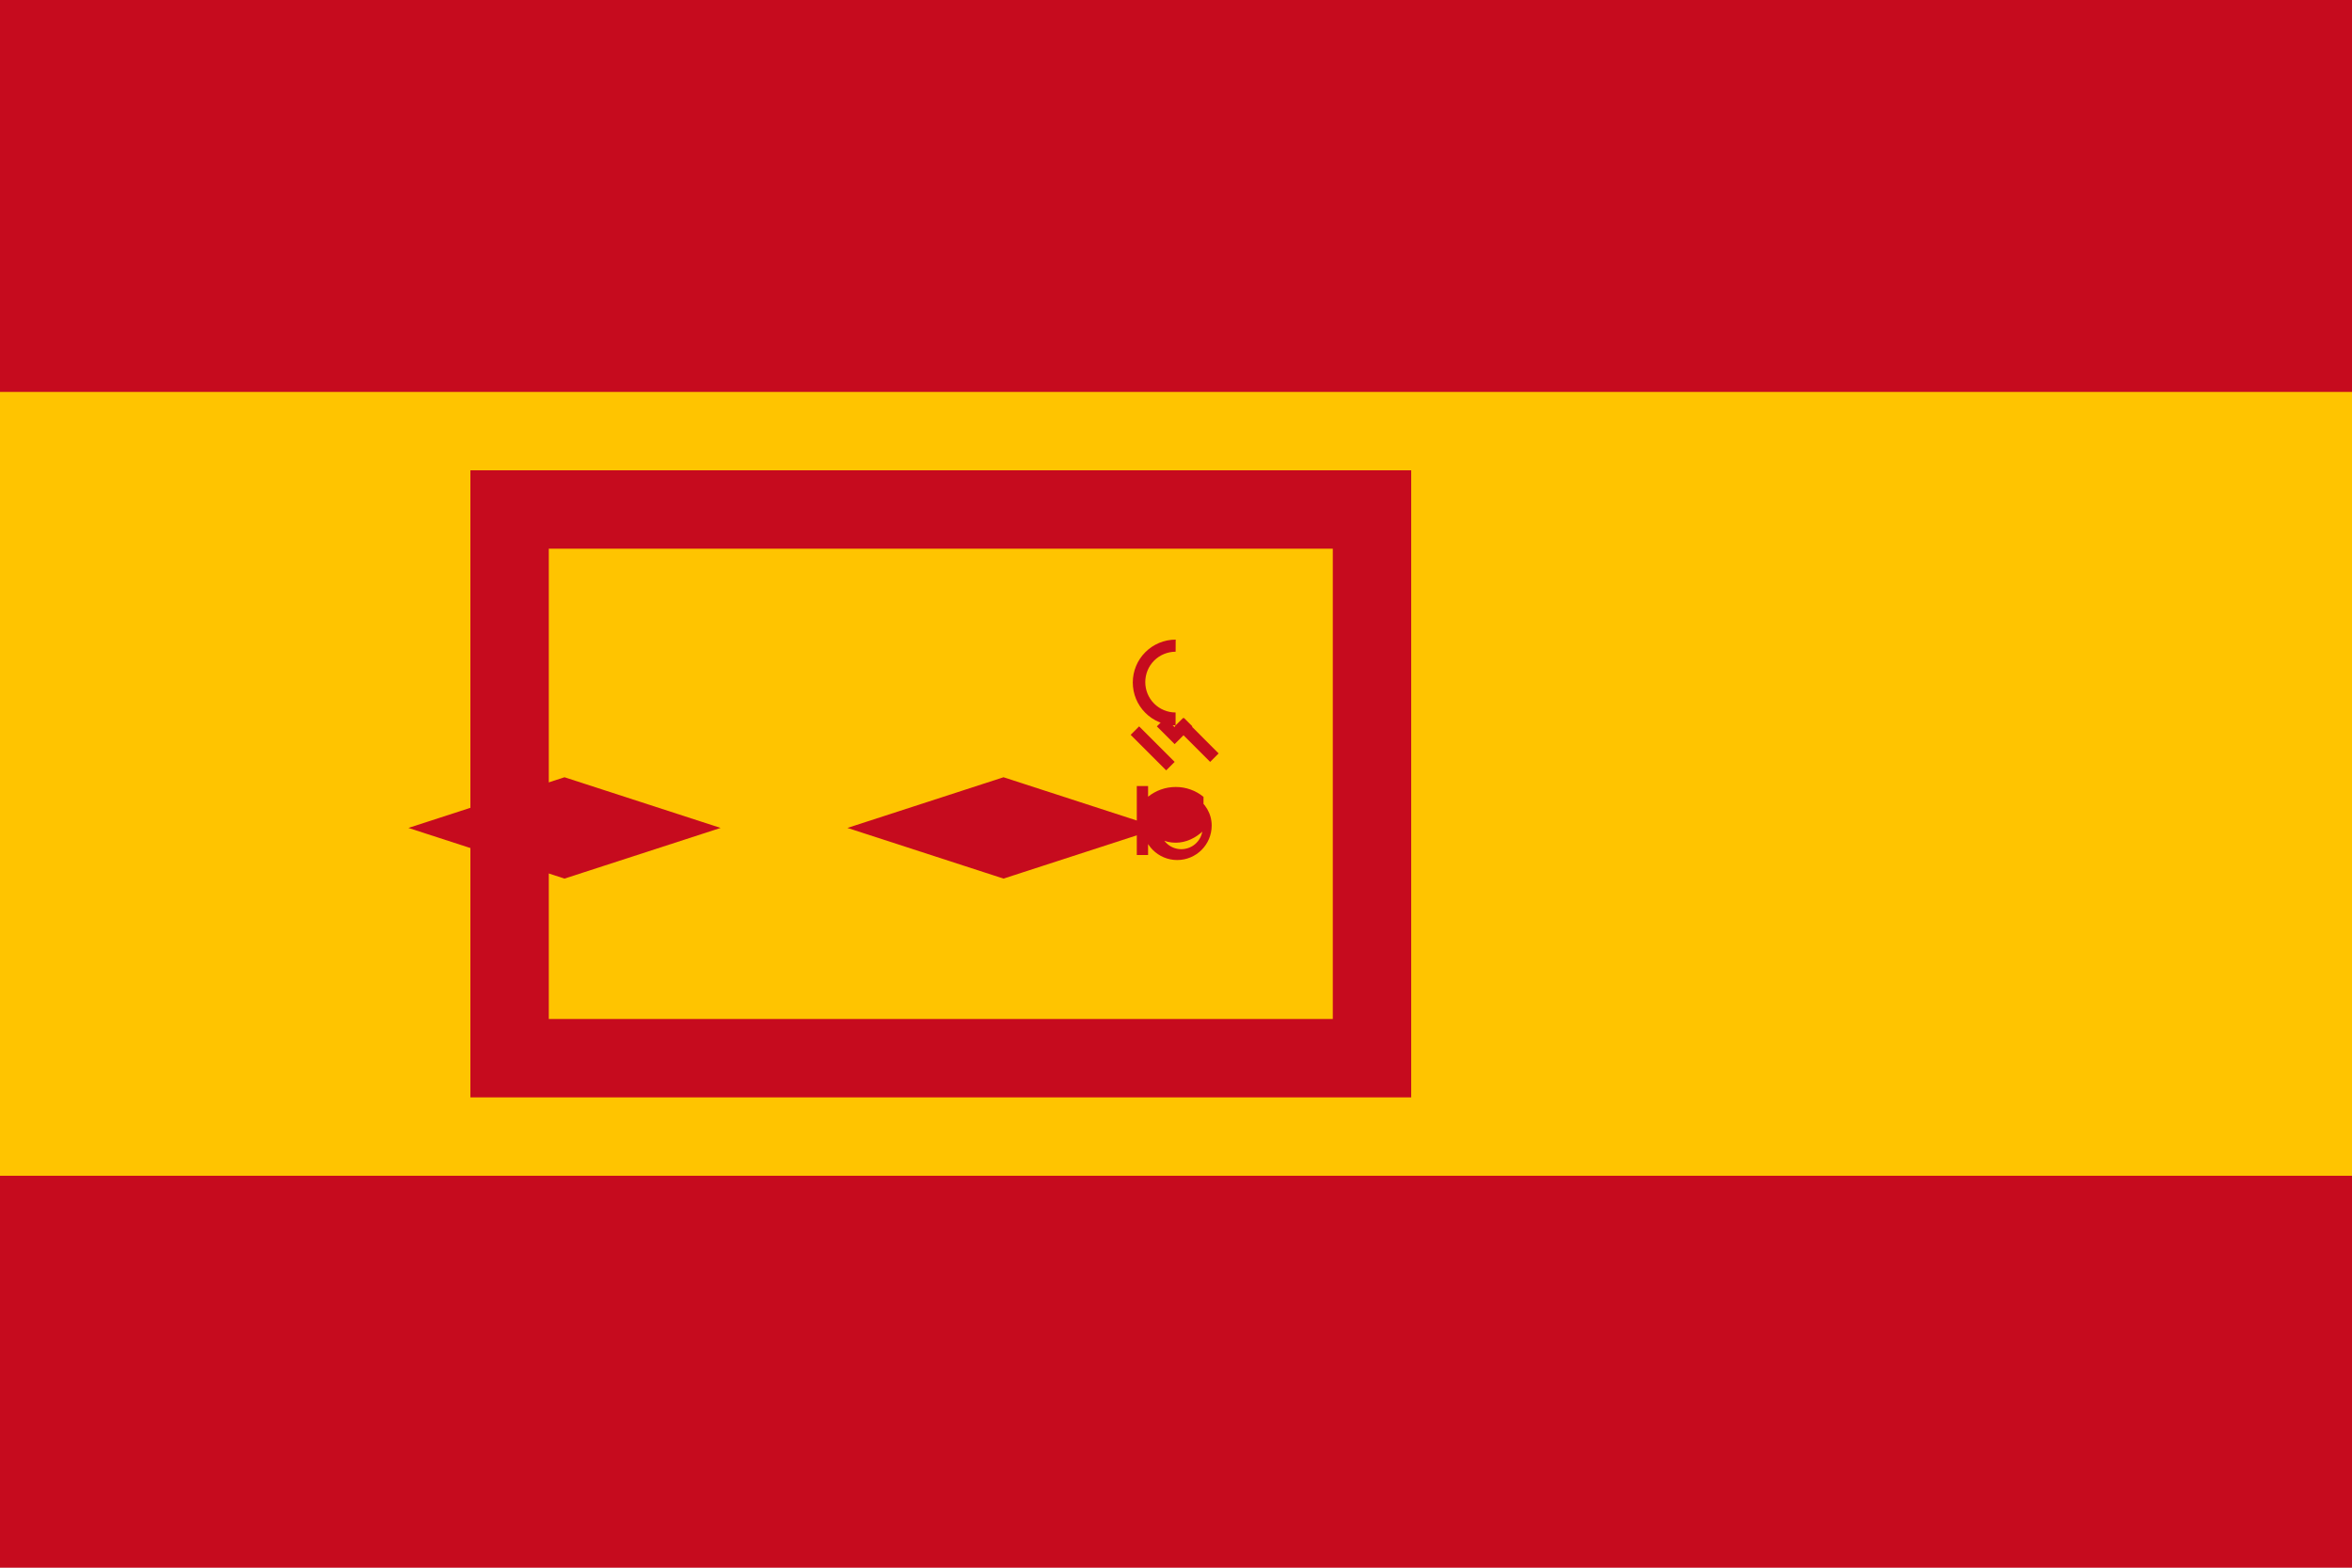
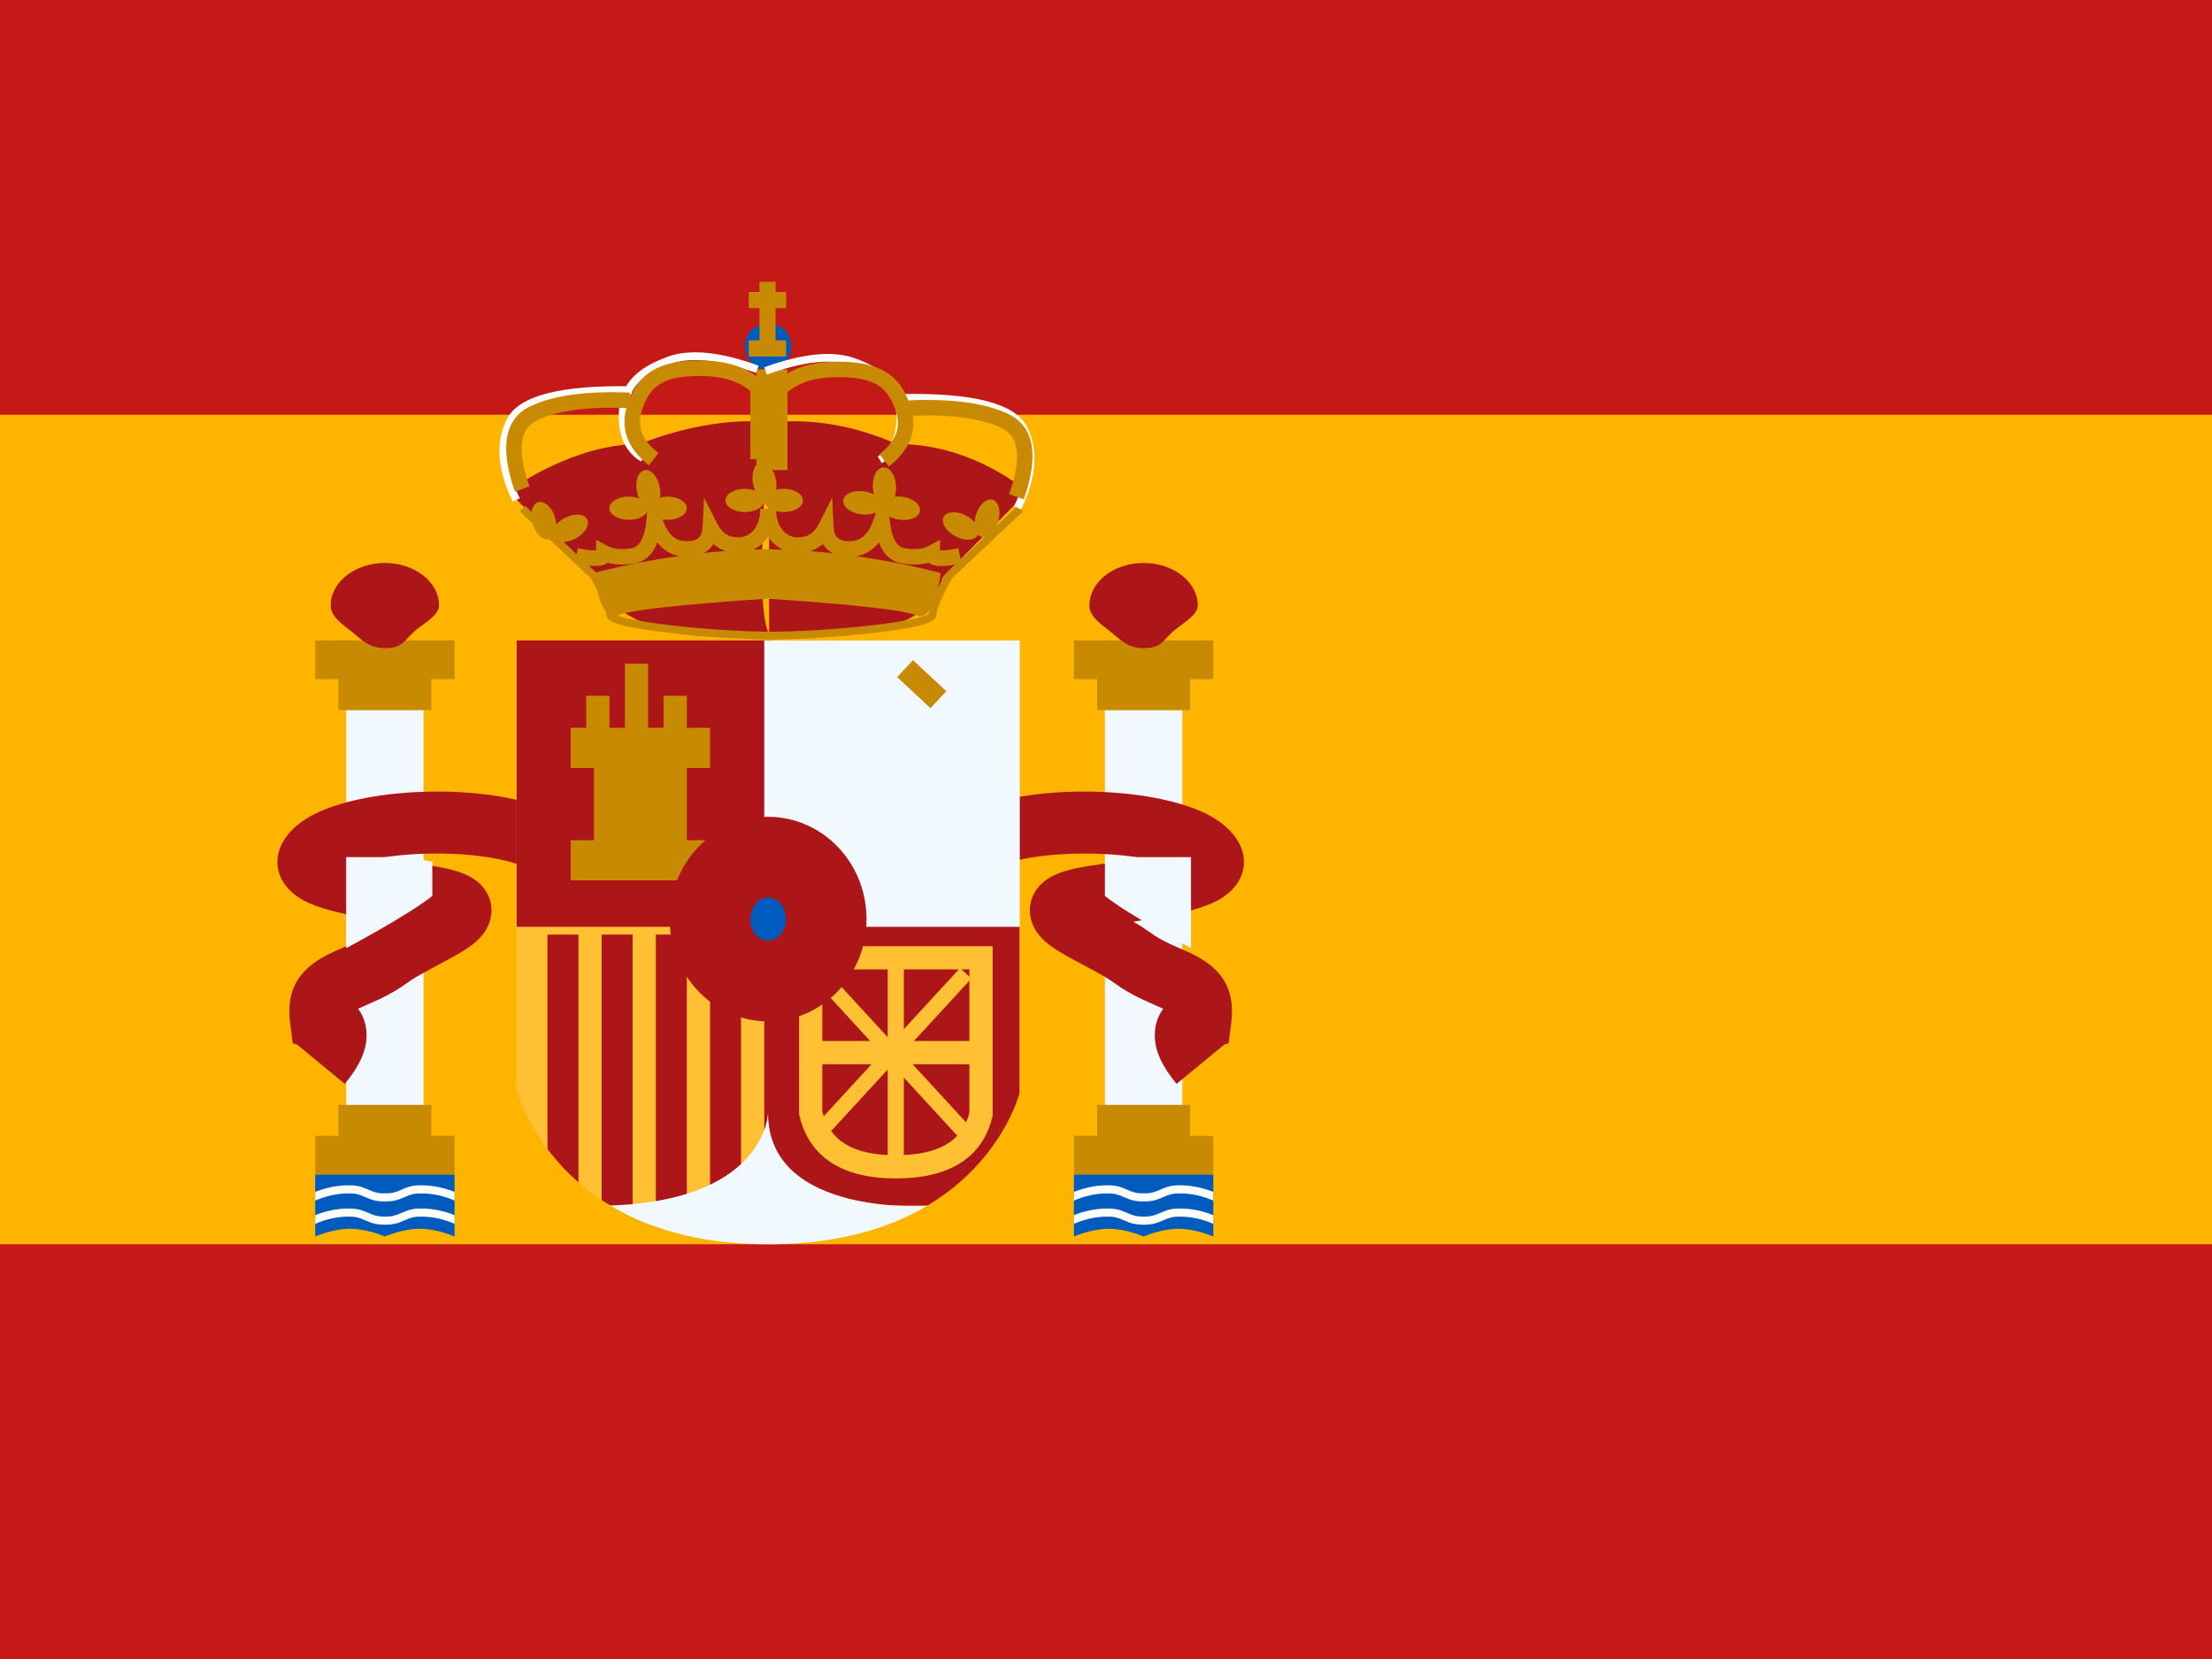
- <svg xmlns="http://www.w3.org/2000/svg" width="750" height="500" viewBox="0 0 750 500">
-   <rect width="750" height="500" fill="#c60b1e" />
-   <rect width="750" height="250" fill="#ffc400" y="125" />
-   <path d="M298.77 250 260 279.36v-58.72zm53.06 0-38.77 29.36v-58.72zm-106.11 0-38.77 29.36v-58.72z" fill="#c60b1e" />
-   <rect width="300" height="200" fill="#c60b1e" x="150" y="150" />
-   <rect width="250" height="150" fill="#ffc400" x="175" y="175" />
-   <path d="M374.9 204c-3.64 0-7.1 1.43-9.67 4-2.58 2.57-4 6.03-4.01 9.67 0 3.63 1.42 7.1 3.99 9.67 2.56 2.57 6.02 4 9.66 4v-4.1c-2.57 0-5.03-1.02-6.85-2.84a9.74 9.74 0 0 1 0-13.7 9.7 9.7 0 0 1 6.86-2.84Zm-5.33 50.15c-3.07 1.99-5.19 5.34-5.19 9.15 0 6.07 4.92 11 11 11s11-4.93 11-11c0-3.85-2.08-7.16-5.18-9.15v4.82c1.4 1.24 2.3 3.05 2.29 5.07 0 3.76-3.04 6.8-6.8 6.8-3.75 0-6.8-3.04-6.8-6.8 0-2.11 1-4 2.4-5.02zm14.2 0a13.9 13.9 0 0 0-8.87-3.15c-3.33 0-6.4 1.17-8.8 3.1v-3.4h-3.6v22h3.6v-8.27a11 11 0 0 0 8.8 4.34c3.35 0 6.38-1.5 8.87-3.86zm-9.2-11.15-11.33-11.33-2.7 2.7 11.33 11.33zm0-11.33 11.32 11.33 2.7-2.7-11.31-11.33zm0 5.66 5.66-5.66-2.7-2.7-2.96 2.96-2.97-2.96-2.7 2.7z" fill="#c60b1e" style="paint-order:markers fill stroke" />
-   <path d="m320 250 43.3 14.06L320 278.12l-43.3-14.06zm-139.99 0-43.3 14.06 43.3 14.06 43.3-14.06z" fill="#c60b1e" stroke="#c60b1e" stroke-width="4" />
+ <svg xmlns="http://www.w3.org/2000/svg" width="32" height="24" viewBox="0 0 32 24" fill="none">
+   <g clip-path="url(#clip0_270_67387)">
+     <rect width="32" height="24" fill="white" />
+     <path fill-rule="evenodd" clip-rule="evenodd" d="M0 0V24H32V0H0Z" fill="#FFB400" />
+     <mask id="mask0_270_67387" style="mask-type:luminance" maskUnits="userSpaceOnUse" x="0" y="0" width="32" height="24">
+       <path fill-rule="evenodd" clip-rule="evenodd" d="M0 0V24H32V0H0Z" fill="white" />
+     </mask>
+     <g mask="url(#mask0_270_67387)">
+       <path fill-rule="evenodd" clip-rule="evenodd" d="M0 0V6H32V0H0Z" fill="#C51918" />
+       <path fill-rule="evenodd" clip-rule="evenodd" d="M0 18V24H32V18H0Z" fill="#C51918" />
+       <rect x="5.008" y="10.272" width="1.12" height="5.824" fill="#F1F9FF" />
+       <path fill-rule="evenodd" clip-rule="evenodd" d="M6.576 9.264H4.56V9.824H4.896V10.272H6.24V9.824H6.576V9.264Z" fill="#C88A02" />
+       <path fill-rule="evenodd" clip-rule="evenodd" d="M6.24 16.432H6.576V16.992H4.56V16.432H4.896V15.984H6.24V16.432Z" fill="#C88A02" />
+       <path fill-rule="evenodd" clip-rule="evenodd" d="M5.568 9.376C5.812 9.376 5.837 9.284 5.98 9.147C6.092 9.041 6.352 8.909 6.352 8.76C6.352 8.42 6.001 8.144 5.568 8.144C5.135 8.144 4.784 8.42 4.784 8.76C4.784 8.926 4.963 9.036 5.099 9.147C5.241 9.264 5.346 9.376 5.568 9.376Z" fill="#AD1619" />
+       <path fill-rule="evenodd" clip-rule="evenodd" d="M4.56 16.992H6.576V17.888C6.576 17.888 6.324 17.776 6.072 17.776C5.82 17.776 5.568 17.888 5.568 17.888C5.568 17.888 5.316 17.776 5.064 17.776C4.812 17.776 4.56 17.888 4.56 17.888V16.992Z" fill="#005BBF" />
+       <mask id="mask1_270_67387" style="mask-type:luminance" maskUnits="userSpaceOnUse" x="4" y="16" width="3" height="2">
+         <path fill-rule="evenodd" clip-rule="evenodd" d="M4.56 16.992H6.576V17.888C6.576 17.888 6.324 17.776 6.072 17.776C5.82 17.776 5.568 17.888 5.568 17.888C5.568 17.888 5.316 17.776 5.064 17.776C4.812 17.776 4.56 17.888 4.56 17.888V16.992Z" fill="white" />
+       </mask>
+       <g mask="url(#mask1_270_67387)">
+         <path d="M4.542 17.712L4.498 17.605C4.679 17.524 4.862 17.483 5.044 17.483C5.162 17.483 5.224 17.5 5.328 17.546C5.42 17.587 5.468 17.6 5.568 17.6C5.669 17.6 5.717 17.587 5.809 17.546C5.913 17.5 5.975 17.483 6.093 17.483C6.275 17.483 6.457 17.524 6.639 17.605L6.595 17.712C6.427 17.637 6.26 17.6 6.093 17.6C5.992 17.6 5.944 17.613 5.853 17.654C5.748 17.7 5.686 17.717 5.568 17.717C5.45 17.717 5.389 17.7 5.284 17.654C5.192 17.613 5.145 17.6 5.044 17.6C4.877 17.6 4.71 17.637 4.542 17.712Z" fill="white" />
+         <path d="M4.542 17.376L4.498 17.269C4.679 17.188 4.862 17.147 5.044 17.147C5.162 17.147 5.224 17.164 5.328 17.21C5.42 17.251 5.468 17.264 5.568 17.264C5.669 17.264 5.717 17.251 5.809 17.21C5.913 17.164 5.975 17.147 6.093 17.147C6.275 17.147 6.457 17.188 6.639 17.269L6.595 17.376C6.427 17.301 6.26 17.264 6.093 17.264C5.992 17.264 5.944 17.277 5.853 17.318C5.748 17.364 5.686 17.381 5.568 17.381C5.45 17.381 5.389 17.364 5.284 17.318C5.192 17.277 5.145 17.264 5.044 17.264C4.877 17.264 4.71 17.301 4.542 17.376Z" fill="white" />
+       </g>
+       <rect x="15.984" y="10.272" width="1.12" height="5.824" fill="#F1F9FF" />
+       <path fill-rule="evenodd" clip-rule="evenodd" d="M17.552 9.264H15.536V9.824H15.872V10.272H17.216V9.824H17.552V9.264Z" fill="#C88A02" />
+       <path fill-rule="evenodd" clip-rule="evenodd" d="M17.216 16.432H17.552V16.992H15.536V16.432H15.872V15.984H17.216V16.432Z" fill="#C88A02" />
+       <path fill-rule="evenodd" clip-rule="evenodd" d="M16.544 9.376C16.788 9.376 16.812 9.284 16.956 9.147C17.068 9.041 17.328 8.909 17.328 8.76C17.328 8.42 16.977 8.144 16.544 8.144C16.111 8.144 15.76 8.42 15.76 8.76C15.76 8.926 15.939 9.036 16.075 9.147C16.217 9.264 16.322 9.376 16.544 9.376Z" fill="#AD1619" />
+       <path fill-rule="evenodd" clip-rule="evenodd" d="M15.536 16.992H17.552V17.888C17.552 17.888 17.3 17.776 17.048 17.776C16.796 17.776 16.544 17.888 16.544 17.888C16.544 17.888 16.292 17.776 16.04 17.776C15.788 17.776 15.536 17.888 15.536 17.888V16.992Z" fill="#005BBF" />
+       <mask id="mask2_270_67387" style="mask-type:luminance" maskUnits="userSpaceOnUse" x="15" y="16" width="3" height="2">
+         <path fill-rule="evenodd" clip-rule="evenodd" d="M15.536 16.992H17.552V17.888C17.552 17.888 17.3 17.776 17.048 17.776C16.796 17.776 16.544 17.888 16.544 17.888C16.544 17.888 16.292 17.776 16.04 17.776C15.788 17.776 15.536 17.888 15.536 17.888V16.992Z" fill="white" />
+       </mask>
+       <g mask="url(#mask2_270_67387)">
+         <path d="M15.518 17.712L15.474 17.605C15.655 17.524 15.838 17.483 16.02 17.483C16.138 17.483 16.2 17.5 16.304 17.546C16.396 17.587 16.444 17.6 16.544 17.6C16.645 17.6 16.693 17.587 16.785 17.546C16.889 17.5 16.951 17.483 17.069 17.483C17.251 17.483 17.433 17.524 17.615 17.605L17.571 17.712C17.403 17.637 17.236 17.6 17.069 17.6C16.968 17.6 16.921 17.613 16.828 17.654C16.724 17.7 16.662 17.717 16.544 17.717C16.427 17.717 16.365 17.7 16.26 17.654C16.168 17.613 16.121 17.6 16.02 17.6C15.853 17.6 15.686 17.637 15.518 17.712Z" fill="white" />
+         <path d="M15.518 17.376L15.474 17.269C15.655 17.188 15.838 17.147 16.02 17.147C16.138 17.147 16.2 17.164 16.304 17.21C16.396 17.251 16.444 17.264 16.544 17.264C16.645 17.264 16.693 17.251 16.785 17.21C16.889 17.164 16.951 17.147 17.069 17.147C17.251 17.147 17.433 17.188 17.615 17.269L17.571 17.376C17.403 17.301 17.236 17.264 17.069 17.264C16.968 17.264 16.921 17.277 16.828 17.318C16.724 17.364 16.662 17.381 16.544 17.381C16.427 17.381 16.365 17.364 16.26 17.318C16.168 17.277 16.121 17.264 16.02 17.264C15.853 17.264 15.686 17.301 15.518 17.376Z" fill="white" />
+       </g>
+       <path fill-rule="evenodd" clip-rule="evenodd" d="M4.988 15.68C5.19 15.435 5.303 15.212 5.303 14.976C5.303 14.827 5.258 14.698 5.181 14.593L5.194 14.587C5.193 14.587 5.415 14.49 5.493 14.453C5.637 14.384 5.764 14.311 5.888 14.221C5.967 14.163 6.073 14.101 6.234 14.014C6.262 13.999 6.338 13.959 6.386 13.933L6.427 13.911C6.505 13.87 6.564 13.838 6.618 13.806C6.787 13.708 6.899 13.627 6.985 13.518C7.187 13.261 7.145 12.913 6.861 12.72C6.722 12.626 6.535 12.571 6.26 12.528L6.203 12.52C6.109 12.505 5.928 12.477 5.866 12.467C5.735 12.447 5.617 12.428 5.513 12.409C6.201 12.295 7.184 12.337 7.617 12.56L8.028 11.764C7.147 11.309 5.138 11.355 4.388 11.872C3.838 12.251 3.912 12.824 4.484 13.07C4.724 13.173 5.035 13.242 5.612 13.334C5.516 13.39 5.436 13.442 5.361 13.496C5.285 13.551 5.204 13.598 5.106 13.645C5.058 13.668 4.919 13.729 4.855 13.757L4.855 13.757L4.855 13.757L4.823 13.771C4.357 13.983 4.13 14.277 4.198 14.806L4.235 15.092L4.3 15.113L4.988 15.68ZM4.412 14.939L4.41 14.943L4.411 14.941L4.412 14.939ZM16.706 14.976C16.706 15.212 16.819 15.435 17.021 15.68L17.709 15.113L17.774 15.092L17.811 14.806C17.878 14.277 17.652 13.983 17.186 13.771L17.154 13.757C17.09 13.729 16.95 13.668 16.903 13.645C16.805 13.598 16.724 13.551 16.648 13.496C16.573 13.442 16.493 13.39 16.396 13.334C16.973 13.242 17.285 13.173 17.524 13.07C18.097 12.824 18.171 12.251 17.62 11.872C16.87 11.355 14.862 11.309 13.981 11.764L14.392 12.56C14.825 12.337 15.808 12.295 16.496 12.409C16.392 12.428 16.274 12.447 16.142 12.467C16.081 12.477 15.9 12.505 15.806 12.52L15.806 12.52L15.749 12.528C15.474 12.571 15.287 12.626 15.148 12.72C14.864 12.913 14.822 13.261 15.024 13.518C15.11 13.627 15.222 13.708 15.391 13.806C15.445 13.838 15.503 13.87 15.582 13.911L15.623 13.933C15.671 13.959 15.747 13.999 15.774 14.014C15.936 14.101 16.042 14.163 16.121 14.221C16.245 14.311 16.372 14.384 16.516 14.453C16.593 14.49 16.816 14.587 16.815 14.587L16.828 14.593C16.75 14.698 16.706 14.827 16.706 14.976Z" fill="#AD1619" />
+       <path d="M5.923 12.4L6.254 12.468V12.961C5.902 13.242 5.008 13.716 5.008 13.716V12.4H5.923Z" fill="#F1F9FF" />
+       <path d="M16.315 12.4L15.984 12.468V12.961C16.336 13.242 17.23 13.716 17.23 13.716V12.4H16.315Z" fill="#F1F9FF" />
+       <path fill-rule="evenodd" clip-rule="evenodd" d="M14.776 7.206V7.042C14.2 6.629 13.597 6.422 12.966 6.422C12.362 6.154 11.75 6.051 11.131 6.11C11.131 6.108 11.131 6.107 11.131 6.107C10.2 6.016 9.262 6.422 9.262 6.422C8.316 6.422 7.452 7.042 7.452 7.042V7.206L8.582 8.34C8.582 8.34 8.9 9.432 11.127 9.176V9.179C11.127 9.179 12.601 9.138 12.704 9.104C12.746 9.09 12.788 9.078 12.832 9.065C13.121 8.981 13.45 8.885 13.646 8.34L14.776 7.206ZM11.127 6.161C11.094 6.538 10.911 8.815 11.127 9.168V6.161Z" fill="#AD1619" />
+       <path fill-rule="evenodd" clip-rule="evenodd" d="M8.314 8.15L8.314 8.146L7.52 7.398L7.597 7.317L8.342 8.018L8.361 7.931C8.483 7.957 8.572 7.967 8.624 7.961V7.809L8.79 7.899C8.871 7.943 8.988 7.955 9.141 7.93C9.254 7.911 9.33 7.78 9.354 7.502L9.405 6.939L9.573 7.478C9.649 7.722 9.765 7.83 9.931 7.83C10.092 7.83 10.157 7.771 10.164 7.621L10.185 7.198L10.376 7.576C10.445 7.712 10.54 7.774 10.675 7.774C10.869 7.774 10.998 7.613 10.998 7.36H11.002H11.222H11.226C11.226 7.613 11.355 7.774 11.548 7.774C11.684 7.774 11.779 7.712 11.848 7.576L12.039 7.198L12.06 7.621C12.067 7.771 12.132 7.83 12.293 7.83C12.459 7.83 12.575 7.722 12.651 7.478L12.819 6.939L12.869 7.502C12.894 7.78 12.97 7.911 13.083 7.93C13.236 7.955 13.353 7.943 13.434 7.899L13.599 7.809V7.961C13.651 7.967 13.741 7.957 13.863 7.931L13.898 8.094L14.723 7.317L14.8 7.398L13.773 8.365C13.623 8.641 13.547 8.823 13.547 8.899C13.547 9.014 13.247 9.083 12.661 9.153C12.202 9.208 11.66 9.245 11.216 9.251V9.252L11.16 9.251L11.104 9.252V9.251C10.66 9.245 10.118 9.208 9.659 9.153C9.073 9.083 8.772 9.014 8.772 8.899C8.772 8.885 8.77 8.866 8.764 8.845C8.705 8.769 8.664 8.646 8.636 8.535C8.61 8.483 8.58 8.426 8.547 8.365L8.319 8.151L8.314 8.15ZM13.819 8.168C13.636 8.2 13.503 8.197 13.433 8.14C13.323 8.172 13.194 8.175 13.047 8.151C12.89 8.125 12.78 8.021 12.714 7.847C12.628 7.957 12.52 8.024 12.389 8.046C13.106 8.148 13.608 8.291 13.608 8.291C13.608 8.291 13.596 8.397 13.566 8.522C13.597 8.456 13.635 8.384 13.679 8.304L13.69 8.29L13.819 8.168ZM12.051 8.004C11.989 7.973 11.939 7.928 11.903 7.87C11.85 7.917 11.789 7.951 11.721 7.973C11.834 7.981 11.944 7.992 12.051 8.004ZM11.326 7.951C11.239 7.911 11.166 7.846 11.112 7.763C11.058 7.846 10.986 7.91 10.9 7.95C10.951 7.949 11.002 7.948 11.054 7.947V7.946L11.099 7.947L11.144 7.946V7.947C11.205 7.948 11.266 7.949 11.326 7.951ZM8.622 8.282L8.518 8.184C8.643 8.196 8.736 8.184 8.791 8.14C8.901 8.172 9.03 8.175 9.177 8.151C9.334 8.125 9.444 8.021 9.509 7.847C9.593 7.953 9.698 8.02 9.823 8.044C9.205 8.131 8.744 8.249 8.622 8.282ZM10.498 7.971C10.389 7.979 10.283 7.989 10.18 8C10.239 7.969 10.286 7.926 10.321 7.87C10.373 7.916 10.432 7.95 10.498 7.971ZM13.253 8.901C13.332 8.938 13.394 8.901 13.444 8.831C13.44 8.85 13.437 8.868 13.436 8.884C13.43 8.888 13.419 8.893 13.406 8.899C13.369 8.914 13.313 8.931 13.24 8.947C13.096 8.98 12.891 9.013 12.648 9.042C12.173 9.099 11.609 9.136 11.16 9.139C10.711 9.136 10.147 9.099 9.672 9.042C9.429 9.013 9.224 8.98 9.08 8.947C9.019 8.933 8.969 8.919 8.933 8.906C8.937 8.905 8.941 8.903 8.945 8.901C9.19 8.787 10.808 8.679 11.099 8.661C11.39 8.679 13.008 8.787 13.253 8.901ZM13.561 8.881L13.56 8.882L13.561 8.881L13.562 8.881L13.561 8.881Z" fill="#C88A02" />
+       <path fill-rule="evenodd" clip-rule="evenodd" d="M11.112 5.347C11.298 5.347 11.448 5.197 11.448 5.011C11.448 4.826 11.298 4.675 11.112 4.675C10.927 4.675 10.776 4.826 10.776 5.011C10.776 5.197 10.927 5.347 11.112 5.347Z" fill="#005BBF" />
+       <path fill-rule="evenodd" clip-rule="evenodd" d="M10.894 6.997C10.901 7.034 10.912 7.068 10.926 7.099C10.883 7.082 10.831 7.072 10.776 7.072C10.621 7.072 10.496 7.148 10.496 7.24C10.496 7.333 10.621 7.408 10.776 7.408C10.931 7.408 11.056 7.333 11.056 7.24C11.056 7.333 11.181 7.408 11.336 7.408C11.491 7.408 11.616 7.333 11.616 7.24C11.616 7.148 11.491 7.072 11.336 7.072C11.297 7.072 11.26 7.077 11.226 7.086C11.235 7.04 11.234 6.987 11.224 6.933C11.194 6.781 11.096 6.672 11.005 6.69C10.914 6.708 10.864 6.845 10.894 6.997ZM11.056 7.24L11.056 7.235L11.056 7.235L11.056 7.24ZM9.246 7.211C9.232 7.18 9.221 7.146 9.214 7.109C9.184 6.957 9.234 6.82 9.325 6.802C9.416 6.784 9.514 6.893 9.544 7.045C9.554 7.099 9.555 7.152 9.546 7.198C9.58 7.189 9.617 7.184 9.656 7.184C9.811 7.184 9.936 7.26 9.936 7.352C9.936 7.445 9.811 7.52 9.656 7.52C9.501 7.52 9.376 7.445 9.376 7.352L9.376 7.347L9.376 7.347L9.376 7.352C9.376 7.445 9.251 7.52 9.096 7.52C8.941 7.52 8.816 7.445 8.816 7.352C8.816 7.26 8.941 7.184 9.096 7.184C9.151 7.184 9.203 7.194 9.246 7.211ZM12.754 7.313C12.741 7.405 12.607 7.462 12.453 7.44C12.3 7.419 12.187 7.327 12.2 7.235C12.212 7.143 12.347 7.086 12.5 7.108C12.555 7.115 12.604 7.132 12.645 7.154C12.635 7.122 12.629 7.087 12.627 7.049C12.619 6.895 12.688 6.766 12.78 6.761C12.873 6.756 12.955 6.877 12.963 7.032C12.966 7.087 12.959 7.139 12.944 7.184C12.979 7.18 13.016 7.18 13.055 7.186C13.208 7.207 13.322 7.299 13.309 7.391C13.296 7.483 13.161 7.54 13.008 7.518C12.855 7.497 12.741 7.405 12.754 7.313ZM12.754 7.313L12.755 7.308L12.755 7.308L12.754 7.313ZM13.82 7.757C13.957 7.83 14.103 7.822 14.146 7.74L14.149 7.736C14.162 7.75 14.178 7.76 14.196 7.766C14.285 7.793 14.394 7.695 14.439 7.547C14.484 7.399 14.449 7.258 14.36 7.23C14.271 7.203 14.163 7.301 14.118 7.449C14.107 7.485 14.1 7.521 14.098 7.554C14.068 7.519 14.027 7.487 13.978 7.461C13.842 7.388 13.696 7.396 13.652 7.477C13.608 7.559 13.684 7.685 13.82 7.757ZM8.325 7.792C8.188 7.864 8.042 7.857 7.999 7.775C7.998 7.773 7.997 7.772 7.997 7.77C7.983 7.784 7.967 7.795 7.949 7.8C7.86 7.827 7.752 7.729 7.706 7.582C7.661 7.434 7.697 7.292 7.785 7.265C7.874 7.238 7.983 7.335 8.028 7.483C8.039 7.519 8.045 7.555 8.047 7.588C8.077 7.553 8.118 7.521 8.167 7.495C8.304 7.422 8.45 7.43 8.493 7.512C8.537 7.594 8.461 7.719 8.325 7.792Z" fill="#C88A02" />
+       <path fill-rule="evenodd" clip-rule="evenodd" d="M10.987 4.077H11.22V4.224H11.373V4.457H11.22V4.924H11.373V5.157H10.832V4.924H10.987V4.457H10.832V4.224H10.987V4.077Z" fill="#C88A02" />
+       <rect x="10.944" y="5.344" width="0.448" height="1.456" fill="#C88A02" />
+       <path d="M9.141 5.588L9.139 5.7C8.146 5.682 7.576 5.827 7.431 6.116C7.282 6.415 7.31 6.778 7.519 7.209L7.418 7.258C7.195 6.798 7.164 6.399 7.331 6.066C7.503 5.723 8.106 5.57 9.141 5.588Z" fill="white" />
+       <path d="M9.333 6.581L9.275 6.677C9.059 6.548 8.951 6.328 8.951 6.024C8.951 5.587 9.176 5.332 9.673 5.156C9.991 5.045 10.424 5.09 10.975 5.29L10.937 5.395C10.408 5.204 9.999 5.16 9.71 5.262C9.254 5.423 9.063 5.64 9.063 6.024C9.063 6.29 9.153 6.473 9.333 6.581Z" fill="white" />
+       <path d="M7.66 7.037L7.449 7.112C7.23 6.487 7.292 6.063 7.667 5.88C7.997 5.719 8.478 5.654 9.113 5.679L9.104 5.903C8.503 5.879 8.056 5.94 7.765 6.082C7.519 6.202 7.474 6.507 7.66 7.037Z" fill="#C88A02" />
+       <path d="M10.129 5.439C9.617 5.439 9.407 5.563 9.287 5.932C9.21 6.166 9.284 6.367 9.525 6.554L9.388 6.731C9.076 6.489 8.966 6.192 9.074 5.862C9.227 5.393 9.527 5.215 10.129 5.215C10.524 5.215 10.831 5.318 11.045 5.529L11.079 5.562V6.642H10.855V5.658C10.688 5.513 10.447 5.439 10.129 5.439Z" fill="#C88A02" />
+       <path d="M13.049 5.7L13.051 5.812C14.044 5.794 14.614 5.939 14.758 6.228C14.908 6.527 14.88 6.89 14.671 7.321L14.771 7.37C14.995 6.91 15.025 6.511 14.859 6.178C14.687 5.835 14.084 5.682 13.049 5.7Z" fill="white" />
+       <path d="M12.698 6.604L12.756 6.7C12.972 6.571 13.08 6.351 13.08 6.047C13.08 5.611 12.855 5.355 12.358 5.18C12.041 5.068 11.607 5.114 11.056 5.313L11.094 5.419C11.623 5.227 12.033 5.184 12.321 5.285C12.777 5.446 12.968 5.664 12.968 6.047C12.968 6.314 12.878 6.497 12.698 6.604Z" fill="white" />
+       <path d="M14.599 7.149L14.811 7.224C15.03 6.599 14.967 6.175 14.593 5.992C14.262 5.831 13.781 5.766 13.147 5.791L13.156 6.015C13.757 5.991 14.204 6.052 14.494 6.194C14.741 6.314 14.786 6.619 14.599 7.149Z" fill="#C88A02" />
+       <path d="M12.117 5.456C12.63 5.456 12.84 5.581 12.96 5.949C13.037 6.184 12.962 6.384 12.722 6.571L12.859 6.748C13.171 6.506 13.281 6.209 13.173 5.88C13.02 5.41 12.719 5.232 12.117 5.232C11.723 5.232 11.415 5.336 11.201 5.547L11.168 5.58V6.659H11.392V5.675C11.559 5.53 11.799 5.456 12.117 5.456Z" fill="#C88A02" />
+       <path opacity="0.3" fill-rule="evenodd" clip-rule="evenodd" d="M7.472 9.264H14.752V15.805C14.752 15.805 14.211 18 11.112 18C8.013 18 7.472 15.747 7.472 15.747V9.264Z" fill="#E1E5E8" />
+       <mask id="mask3_270_67387" style="mask-type:luminance" maskUnits="userSpaceOnUse" x="7" y="9" width="8" height="9">
+         <path fill-rule="evenodd" clip-rule="evenodd" d="M7.472 9.264H14.752V15.805C14.752 15.805 14.211 18 11.112 18C8.013 18 7.472 15.747 7.472 15.747V9.264Z" fill="white" />
+       </mask>
+       <g mask="url(#mask3_270_67387)">
+         <rect x="7.472" y="13.296" width="3.696" height="4.368" fill="#FFC034" />
+         <rect x="7.92" y="13.52" width="0.448" height="4.144" fill="#AD1619" />
+         <rect x="9.488" y="13.52" width="0.448" height="4.144" fill="#AD1619" />
+         <rect x="8.704" y="13.52" width="0.448" height="4.144" fill="#AD1619" />
+         <rect x="10.272" y="13.52" width="0.448" height="4.144" fill="#AD1619" />
+         <rect x="7.472" y="9.152" width="3.696" height="4.256" fill="#AD1619" />
+         <rect x="11.056" y="13.184" width="3.696" height="4.256" fill="#AD1619" />
+         <rect x="11.056" y="9.264" width="3.92" height="4.144" fill="#F1F9FF" />
+         <path fill-rule="evenodd" clip-rule="evenodd" d="M9.04 9.6H9.376V10.529H9.6V10.065H9.936V10.529H10.272V11.11H9.936V12.155H10.272V12.736H8.256V12.155H8.592V11.11H8.256V10.529H8.48V10.065H8.816V10.529H9.04V9.6Z" fill="#C88A02" />
+         <path d="M12.979 9.795L13.208 9.55L13.69 9.999L13.46 10.245L12.979 9.795Z" fill="#C88A02" />
+         <path fill-rule="evenodd" clip-rule="evenodd" d="M14.36 16.14V13.688H11.56V16.12L11.565 16.139C11.706 16.742 12.189 17.048 12.96 17.048C13.73 17.048 14.213 16.75 14.355 16.16L14.36 16.14ZM12.96 16.712C12.341 16.712 12.004 16.504 11.896 16.08V14.024H14.024V16.099C13.917 16.509 13.579 16.712 12.96 16.712Z" fill="#FFC034" />
+         <path fill-rule="evenodd" clip-rule="evenodd" d="M13.076 13.893H12.842V15.005L11.922 14.004L11.758 14.156L12.589 15.06H11.836V15.396H12.415H12.608L11.758 16.321L11.922 16.473L12.842 15.472V16.772H13.076V15.589L13.888 16.473L14.053 16.321L13.203 15.396H14.152V15.06H13.221L14.053 14.156L13.888 14.004L13.076 14.888V13.893Z" fill="#FFC034" />
+         <path fill-rule="evenodd" clip-rule="evenodd" d="M13.483 17.443C13.483 17.443 11.111 17.629 11.111 16.099C11.111 16.099 11.088 17.443 8.611 17.443V18.651H13.483V17.443Z" fill="#F1F9FF" />
+         <path fill-rule="evenodd" clip-rule="evenodd" d="M11.112 14.192C11.576 14.192 11.952 13.791 11.952 13.296C11.952 12.801 11.576 12.4 11.112 12.4C10.648 12.4 10.272 12.801 10.272 13.296C10.272 13.791 10.648 14.192 11.112 14.192Z" fill="#005BBF" stroke="#AD1619" stroke-width="1.167" />
+       </g>
+     </g>
+   </g>
+   <defs>
+     <clipPath id="clip0_270_67387">
+       <rect width="32" height="24" fill="white" />
+     </clipPath>
+   </defs>
</svg>
